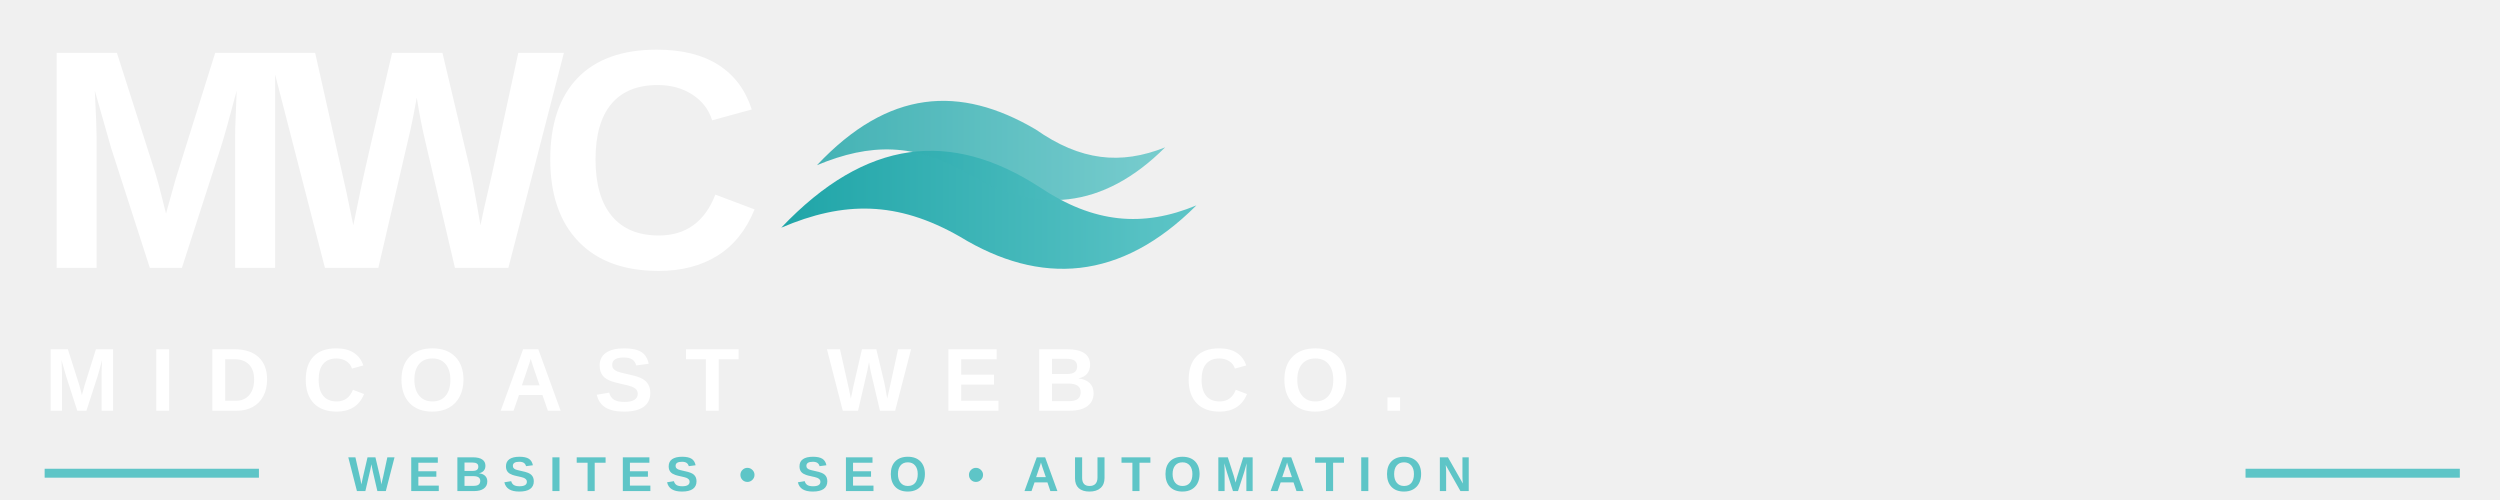
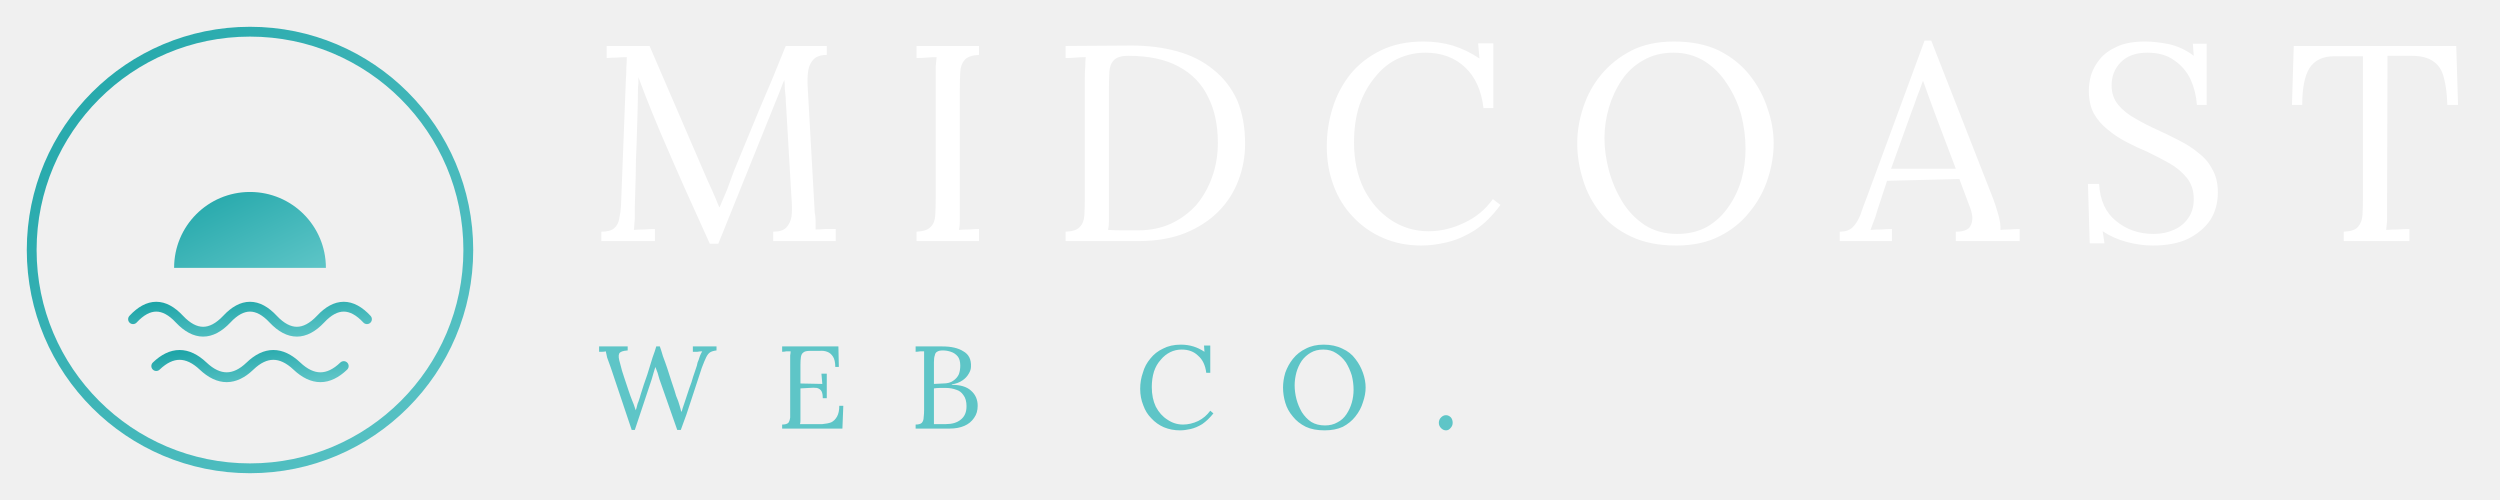
<svg xmlns="http://www.w3.org/2000/svg" viewBox="0 0 560 112" role="img" aria-labelledby="t">
  <defs>
-     <linearGradient id="w">
-       <stop stop-color="#1fa5a8" />
+     <linearGradient id="g" x1="0" y1="0" x2="1" y2="1">
+       <stop offset="0" stop-color="#1fa5a8" />
      <stop offset="1" stop-color="#5ec5c7" />
    </linearGradient>
  </defs>
-   <g fill="#fff" font-family="Montserrat,Arial,sans-serif">
-     <text x="8" y="60" font-size="70" font-weight="800" letter-spacing="-6">MWC</text>
-     <text x="10" y="92" font-size="20" font-weight="700" letter-spacing="7">MIDCOAST WEB CO.</text>
-   </g>
-   <g fill="url(#w)">
-     <path d="M175 51c19-20 38-22 58-9 12 8 23 9 35 4-17 17-35 18-53 7-14-8-26-8-40-2Z" />
-     <path d="M183 37c16-17 32-18 49-8 10 7 19 8 29 4-14 14-29 15-44 6-12-7-22-7-34-2Z" opacity=".82" />
-   </g>
-   <g fill="#5ec5c7">
-     <rect x="10" y="105" width="48" height="2" />
-     <rect x="503" y="105" width="48" height="2" />
-     <text x="78" y="110" font-family="Montserrat,Arial,sans-serif" font-size="11" font-weight="700" letter-spacing="3">WEBSITES • SEO • AUTOMATION</text>
-   </g>
+   <path d="M56 7.1C83 7.1 104.9 29 104.9 56C104.9 83 83 104.9 56 104.9C29 104.9 7.1 83 7.1 56C7.1 29 29 7.1 56 7.1Z" fill="none" stroke="url(#g)" stroke-width="2.2" stroke-linecap="round" stroke-linejoin="round" />
+   <path d="M39 60C39 50.6 46.6 43 56 43C65.4 43 73 50.6 73 60Z" fill="url(#g)" />
+   <path d="M24 60L88 60" fill="none" stroke="url(#g)" stroke-width="2.2" stroke-linecap="round" stroke-linejoin="round" />
+   <path d="M29.8 71.5Q35 65.9 40.2 71.5Q45.5 77.1 50.8 71.5Q56 65.9 61.2 71.5Q66.5 77.1 71.8 71.5Q77 65.9 82.2 71.5" fill="none" stroke="url(#g)" stroke-width="2.2" stroke-linecap="round" stroke-linejoin="round" />
+   <path d="M35 82Q40.2 77 45.5 82Q50.8 87 56 82Q61.2 77 66.5 82Q71.8 87 77 82" fill="none" stroke="url(#g)" stroke-width="2.2" stroke-linecap="round" stroke-linejoin="round" />
+   <path d="M349.1 86.8L552 86.8" fill="none" stroke="url(#g)" stroke-width="1.4" stroke-linecap="round" stroke-linejoin="round" />
+   <path d="M159 54.6Q156.2 48.4 153.4 42.2Q150.6 35.9 147.9 29.6Q147.1 27.6 146.2 25.5Q145.4 23.5 144.6 21.5Q143.8 19.4 143 17.3Q143 18 143 18.7Q142.9 19.4 142.9 20.1Q142.9 22.3 142.8 25.5Q142.7 28.6 142.6 32.2Q142.4 35.8 142.4 39.4Q142.3 43 142.2 46.2Q142.2 47.6 142.2 48.9Q142.1 50.3 142 51.5Q143.2 51.4 144.3 51.4Q145.5 51.3 146.7 51.3L146.7 54L134.7 54L134.7 51.9Q136.7 51.9 137.6 51.1Q138.5 50.3 138.7 49Q139 47.7 139.1 46.2L140.2 17.7Q140.3 16.5 140.3 15.2Q140.4 14 140.4 12.8Q139.3 12.8 138.2 12.9Q137.1 12.9 135.9 13L135.9 10.3L145.5 10.3L156.2 35.1Q157 36.9 157.8 38.8Q158.6 40.7 159.5 42.6Q160.3 44.4 161.1 46.4L161.2 46.4Q161.9 44.7 162.9 42.4Q163.8 40 164.4 38.3Q167.2 31.5 170.1 24.5Q173.1 17.6 176 10.3L185.2 10.3L185.2 12.3Q183.7 12.3 182.7 12.9Q181.7 13.6 181.2 15.1Q180.8 16.6 180.9 19.1L182.5 47.6Q182.7 48.6 182.7 49.6Q182.7 50.6 182.7 51.4Q183.8 51.4 184.9 51.3Q186.1 51.3 187.2 51.3L187.2 54L173.2 54L173.2 51.9Q175.2 51.9 176.1 51Q177 50.1 177.3 48.5Q177.5 46.9 177.3 44.5L176.1 23.9Q176 22.9 176 21.9Q175.9 20.9 175.8 19.9Q175.8 18.9 175.7 17.9Q175.5 18.3 175.3 18.8Q175.1 19.3 174.9 19.9L160.9 54.6ZM219.3 12.3Q217 12.4 216.1 13.4Q215.2 14.4 215.1 16.1Q215 17.8 215 20L215 46.6Q215 48.3 215 49.5Q215 50.7 214.8 51.5Q216 51.4 217.1 51.4Q218.2 51.3 219.3 51.3L219.3 54L205.3 54L205.3 51.9Q207.6 51.8 208.5 50.8Q209.4 49.9 209.5 48.2Q209.6 46.4 209.6 44.3L209.6 17.3Q209.6 16 209.6 14.9Q209.7 13.7 209.8 12.8Q208.6 12.8 207.5 12.9Q206.4 13 205.3 13L205.3 10.3L219.3 10.3ZM238.7 51.9Q241.1 51.8 241.9 50.8Q242.8 49.9 242.9 48.2Q243 46.4 243 44.3L243 17.3Q243 16 243.1 14.9Q243.1 13.7 243.2 12.8Q242.1 12.8 240.9 12.9Q239.8 13 238.7 13L238.7 10.3L253.4 10.2Q259 10.2 263.7 11.5Q268.4 12.8 271.8 15.6Q275.2 18.3 277.1 22.4Q278.9 26.6 278.9 32.2Q278.9 36.5 277.4 40.4Q275.9 44.4 272.9 47.4Q269.9 50.4 265.5 52.2Q261 54 255.1 54L238.7 54ZM248.4 46.6Q248.4 48.3 248.4 49.5Q248.4 50.7 248.2 51.5Q249.9 51.6 251.3 51.6Q252.7 51.6 253.7 51.6Q254.7 51.6 254.9 51.6Q259 51.6 262.3 50.1Q265.5 48.6 267.9 46Q270.2 43.3 271.5 39.7Q272.8 36.1 272.8 32Q272.8 26 270.6 21.7Q268.5 17.3 264 14.9Q259.6 12.5 252.7 12.5Q250.4 12.5 249.5 13.5Q248.6 14.4 248.5 16.1Q248.4 17.8 248.4 20ZM332.3 24.2Q331.6 18.3 328.2 15.1Q324.7 11.8 319.3 11.8Q316 11.8 313 13.2Q310.1 14.6 308 17.3Q305.8 19.9 304.5 23.6Q303.3 27.3 303.3 31.9Q303.3 37.8 305.5 42.3Q307.8 46.8 311.6 49.3Q315.4 51.8 320 51.8Q324.1 51.8 328 49.9Q331.9 48.1 334.4 44.6L336.1 45.9Q333.4 49.6 330.3 51.6Q327.1 53.6 324 54.3Q321 55 318.4 55Q313.7 55 309.8 53.3Q305.9 51.6 303.1 48.6Q300.2 45.6 298.7 41.5Q297.2 37.5 297.2 32.8Q297.2 28.4 298.5 24.2Q299.8 20 302.5 16.6Q305.2 13.3 309.3 11.3Q313.4 9.3 318.8 9.3Q322.3 9.3 325.4 10.2Q328.6 11.2 331.4 13.1L331.1 9.7L334.5 9.7L334.5 24.2ZM375.5 55Q369.6 55 365.4 53Q361.1 51 358.5 47.7Q355.8 44.3 354.6 40.3Q353.3 36.2 353.3 32.1Q353.3 28.2 354.6 24.2Q355.9 20.1 358.6 16.8Q361.4 13.4 365.5 11.3Q369.5 9.3 375 9.3Q380.8 9.3 385 11.3Q389.2 13.4 391.9 16.8Q394.6 20.2 395.9 24.2Q397.3 28.2 397.3 32.1Q397.3 36 396 40Q394.7 44.1 391.9 47.5Q389.2 50.9 385.2 52.9Q381.1 55 375.5 55ZM375.7 52.4Q379.5 52.4 382.4 50.8Q385.3 49.1 387.2 46.3Q389.1 43.6 390.1 40.2Q391 36.8 391 33.3Q391 29.5 390 25.6Q388.9 21.8 386.8 18.7Q384.8 15.6 381.8 13.7Q378.7 11.8 374.9 11.8Q371 11.8 368.1 13.5Q365.2 15.1 363.3 17.9Q361.4 20.7 360.4 24.1Q359.4 27.5 359.4 31Q359.4 34.4 360.4 38.2Q361.4 41.9 363.4 45.2Q365.4 48.4 368.4 50.4Q371.5 52.4 375.7 52.4ZM412.1 54L412.1 51.9Q414 51.9 415 50.9Q416 49.9 416.7 48.2Q417.3 46.4 418.2 44.1L431.1 9.1L432.6 9.1L446.5 44.6Q447 45.9 447.6 48Q448.2 50.1 448.1 51.5Q449.2 51.4 450.2 51.4Q451.3 51.3 452.4 51.3L452.4 54L438.1 54L438.1 51.9Q440.4 51.9 441.2 50.9Q441.9 49.9 441.8 48.5Q441.6 47.1 441.1 46L438.9 40.1L422.7 40.5L420.5 47.2Q420.1 48.7 419.7 49.6Q419.4 50.4 419 51.5Q420.2 51.4 421.4 51.4Q422.6 51.3 423.8 51.3L423.8 54ZM423.6 37.8L438.1 37.8L433.6 25.9Q432.9 24 432.2 22.1Q431.5 20.1 430.8 18.2L430.7 18.2Q430.1 20 429.4 21.7Q428.8 23.5 428.1 25.3ZM492.1 23.5Q491.9 20.5 490.7 17.8Q489.4 15.1 487 13.5Q484.7 11.8 481 11.8Q477.1 11.8 475 14Q473 16.1 473 19.1Q473 21.7 474.5 23.5Q476 25.3 478.4 26.6Q480.8 28 483.5 29.2Q485.9 30.3 488.2 31.5Q490.6 32.7 492.5 34.3Q494.5 35.8 495.6 38Q496.8 40.1 496.8 43.1Q496.8 46.6 495.1 49.3Q493.3 51.9 490.1 53.5Q486.9 55 482.2 55Q479.4 55 476.4 54.2Q473.4 53.4 471 51.8L471.4 54.5L468.1 54.5L467.7 41.2L470.2 41.2Q470.5 46.7 474 49.5Q477.5 52.4 482.4 52.4Q484.9 52.4 486.9 51.5Q489 50.6 490.2 48.8Q491.4 47.1 491.4 44.6Q491.4 41.8 489.9 39.9Q488.4 38 486 36.6Q483.7 35.3 481 34Q478.6 33 476.3 31.8Q474 30.6 472.1 29Q470.2 27.5 469 25.4Q467.9 23.3 467.9 20.3Q467.9 18.6 468.4 16.8Q469 14.9 470.4 13.2Q471.8 11.5 474.3 10.4Q476.7 9.3 480.5 9.3Q482.9 9.3 485.9 9.9Q488.9 10.6 491.4 12.5L491.2 9.8L494.3 9.8L494.3 23.5ZM548.2 23.5Q548.1 19.8 547.4 17.3Q546.8 14.9 545 13.7Q543.3 12.5 540.1 12.5L534.8 12.5L534.7 46.6Q534.7 48.3 534.7 49.5Q534.6 50.7 534.5 51.5Q535.8 51.4 537.1 51.4Q538.4 51.3 539.7 51.3L539.7 54L525 54L525 51.9Q527.4 51.8 528.2 50.8Q529.1 49.8 529.2 48.1Q529.3 46.4 529.3 44.3L529.3 12.6L522.9 12.6Q519 12.6 517.3 15.3Q515.7 17.9 515.7 23.5L513.4 23.5L513.8 10.3L550.2 10.3L550.6 23.5Z" fill="#ffffff" />
+   <path d="M141.5 96.3L136.8 82.3Q136.3 80.9 136 80.1Q135.8 79.3 135.7 78.7Q135.3 78.8 134.9 78.8Q134.6 78.8 134.2 78.8L134.2 77.6L140.6 77.6L140.6 78.5Q139 78.6 138.7 79.2Q138.4 79.8 138.9 81.4Q139.3 83.1 139.8 84.5Q140.3 85.9 140.8 87.5Q141.2 88.7 141.6 89.7Q142 90.6 142.4 91.9L142.4 91.9Q142.6 91.4 142.7 90.9Q142.8 90.4 143 90Q143.2 89.5 143.3 89.1Q143.4 88.7 143.5 88.4Q144.2 86.1 145 83.9Q145.7 81.7 146.2 80Q146.8 78.4 147 77.6L147.8 77.6Q148.1 78.4 148.5 79.8Q149 81.1 149.5 82.6Q150 84.1 150.4 85.4Q150.8 86.7 151.1 87.5Q151.4 88.7 151.9 89.8Q152.3 91 152.6 92.2L152.7 92.2Q152.9 91.4 153.2 90.6Q153.5 89.7 153.8 88.8Q154.4 86.9 154.9 85.6Q155.3 84.2 155.6 83.4Q155.9 82.5 156.1 81.9Q156.2 81.2 156.5 80.6Q156.6 80.2 156.8 79.7Q157 79.2 157.3 78.7Q156.7 78.7 156.2 78.8Q155.7 78.8 155.2 78.8L155.2 77.6L160.5 77.6L160.5 78.5Q159.6 78.6 159.1 78.9Q158.6 79.2 158.2 80Q157.8 80.8 157.2 82.4Q156 86 154.9 89.4Q153.8 92.9 152.5 96.3L151.7 96.3L147.7 84.9Q147.5 84.2 147.3 83.5Q147.1 82.9 146.8 82.2Q146.6 82.9 146.4 83.5Q146.2 84.2 146 84.9L142.2 96.3ZM184.3 89.2Q184.3 88.1 184 87.6Q183.7 87.1 183 86.9Q182.3 86.8 181.2 86.9L179.3 87L179.3 93Q179.3 93.7 179.3 94.2Q179.3 94.7 179.2 95L184.2 95Q185.4 94.9 186.2 94.6Q187 94.2 187.5 93.3Q188 92.4 188 90.9L188.9 90.9L188.7 96L175.2 96L175.2 95.1Q176.2 95.1 176.6 94.7Q176.9 94.3 177 93.5Q177 92.8 177 91.9L177 80.6Q177 80 177 79.6Q177.1 79.1 177.1 78.7Q176.6 78.7 176.1 78.7Q175.7 78.8 175.2 78.8L175.2 77.6L187.8 77.6L187.9 82.2L187.1 82.2Q187.1 80.7 186.6 79.9Q186.1 79.1 185.3 78.8Q184.5 78.5 183.5 78.6L181.3 78.6Q180.3 78.6 179.9 79Q179.5 79.3 179.4 80Q179.3 80.7 179.3 81.7L179.3 85.9L184.2 86L184 83.7L185.2 83.7L185.2 89.2ZM205.1 96L205.1 95.1Q206.1 95.1 206.5 94.7Q206.9 94.2 206.9 93.5Q207 92.7 207 91.8L207 80.8Q207 80 207 79.5Q207 79 207 78.7Q206.6 78.7 206.1 78.7Q205.6 78.8 205.1 78.8L205.1 77.6Q206.6 77.6 208 77.6Q209.5 77.6 211.1 77.6Q214.1 77.6 215.8 78.7Q217.6 79.7 217.5 82.1Q217.5 82.9 217 83.7Q216.5 84.6 215.6 85.2Q214.6 85.9 213.2 86.1L213.2 86.2Q216.1 86.2 217.5 87.5Q219 88.8 219 90.9Q219 92.5 218.2 93.6Q217.4 94.8 216 95.4Q214.6 96 212.8 96ZM209.2 95Q209.6 95 210.2 95Q210.8 95 211.3 95Q211.8 95 211.9 95Q214 95 215.2 94Q216.5 93 216.5 91Q216.5 89.4 215.8 88.5Q215.2 87.6 214.2 87.3Q213.1 86.9 211.9 86.9Q211.2 86.9 210.5 86.9Q209.9 86.9 209.2 87L209.2 92.9Q209.2 93.6 209.2 94.1Q209.2 94.6 209.2 95ZM209.2 86L211.2 85.9Q212.7 85.9 213.5 85.3Q214.4 84.7 214.8 83.8Q215.1 82.9 215.1 81.9Q215.1 80.5 214.5 79.8Q213.9 79.1 213 78.8Q212.1 78.5 211.2 78.5Q210.3 78.5 209.9 78.8Q209.5 79 209.4 79.6Q209.2 80.1 209.2 81.1ZM270.2 83.5Q269.9 81 268.4 79.7Q267 78.3 264.7 78.3Q263.3 78.3 262.1 78.9Q260.9 79.5 260 80.6Q259 81.7 258.5 83.2Q258 84.8 258 86.7Q258 89.2 258.9 91.1Q259.9 93 261.5 94Q263.1 95.1 265 95.1Q266.7 95.1 268.4 94.3Q270 93.5 271.1 92L271.8 92.6Q270.6 94.1 269.3 95Q268 95.8 266.7 96.1Q265.4 96.4 264.3 96.4Q262.4 96.4 260.7 95.7Q259.1 95 257.9 93.7Q256.7 92.5 256.1 90.8Q255.4 89.1 255.4 87.1Q255.4 85.2 256 83.5Q256.5 81.7 257.7 80.3Q258.8 78.9 260.5 78.1Q262.2 77.2 264.5 77.2Q266 77.2 267.3 77.6Q268.6 78 269.8 78.8L269.7 77.4L271.1 77.4L271.1 83.5ZM296.7 96.4Q294.2 96.4 292.5 95.6Q290.7 94.7 289.6 93.3Q288.4 91.9 287.9 90.2Q287.4 88.5 287.4 86.8Q287.4 85.2 287.9 83.5Q288.5 81.8 289.6 80.4Q290.8 78.9 292.5 78.1Q294.2 77.2 296.5 77.2Q298.9 77.2 300.7 78.1Q302.5 78.9 303.6 80.4Q304.7 81.8 305.3 83.5Q305.9 85.2 305.9 86.8Q305.9 88.4 305.3 90.1Q304.8 91.8 303.6 93.3Q302.5 94.7 300.8 95.6Q299.1 96.4 296.7 96.4ZM296.8 95.3Q298.4 95.3 299.6 94.6Q300.8 94 301.6 92.8Q302.4 91.6 302.8 90.2Q303.2 88.8 303.2 87.3Q303.2 85.7 302.8 84.1Q302.3 82.5 301.5 81.2Q300.6 79.9 299.3 79.1Q298.1 78.3 296.4 78.3Q294.8 78.3 293.6 79Q292.4 79.7 291.6 80.8Q290.8 82 290.4 83.4Q290 84.9 290 86.3Q290 87.8 290.4 89.4Q290.8 90.9 291.6 92.3Q292.5 93.7 293.7 94.5Q295 95.3 296.8 95.3ZM323.9 96.4Q323.3 96.4 322.8 95.9Q322.3 95.4 322.3 94.7Q322.3 94 322.8 93.5Q323.3 93 323.9 93Q324.5 93 325 93.5Q325.4 94 325.4 94.7Q325.4 95.4 324.9 95.9Q324.5 96.4 323.9 96.4Z" fill="#5ec5c7" />
</svg>
